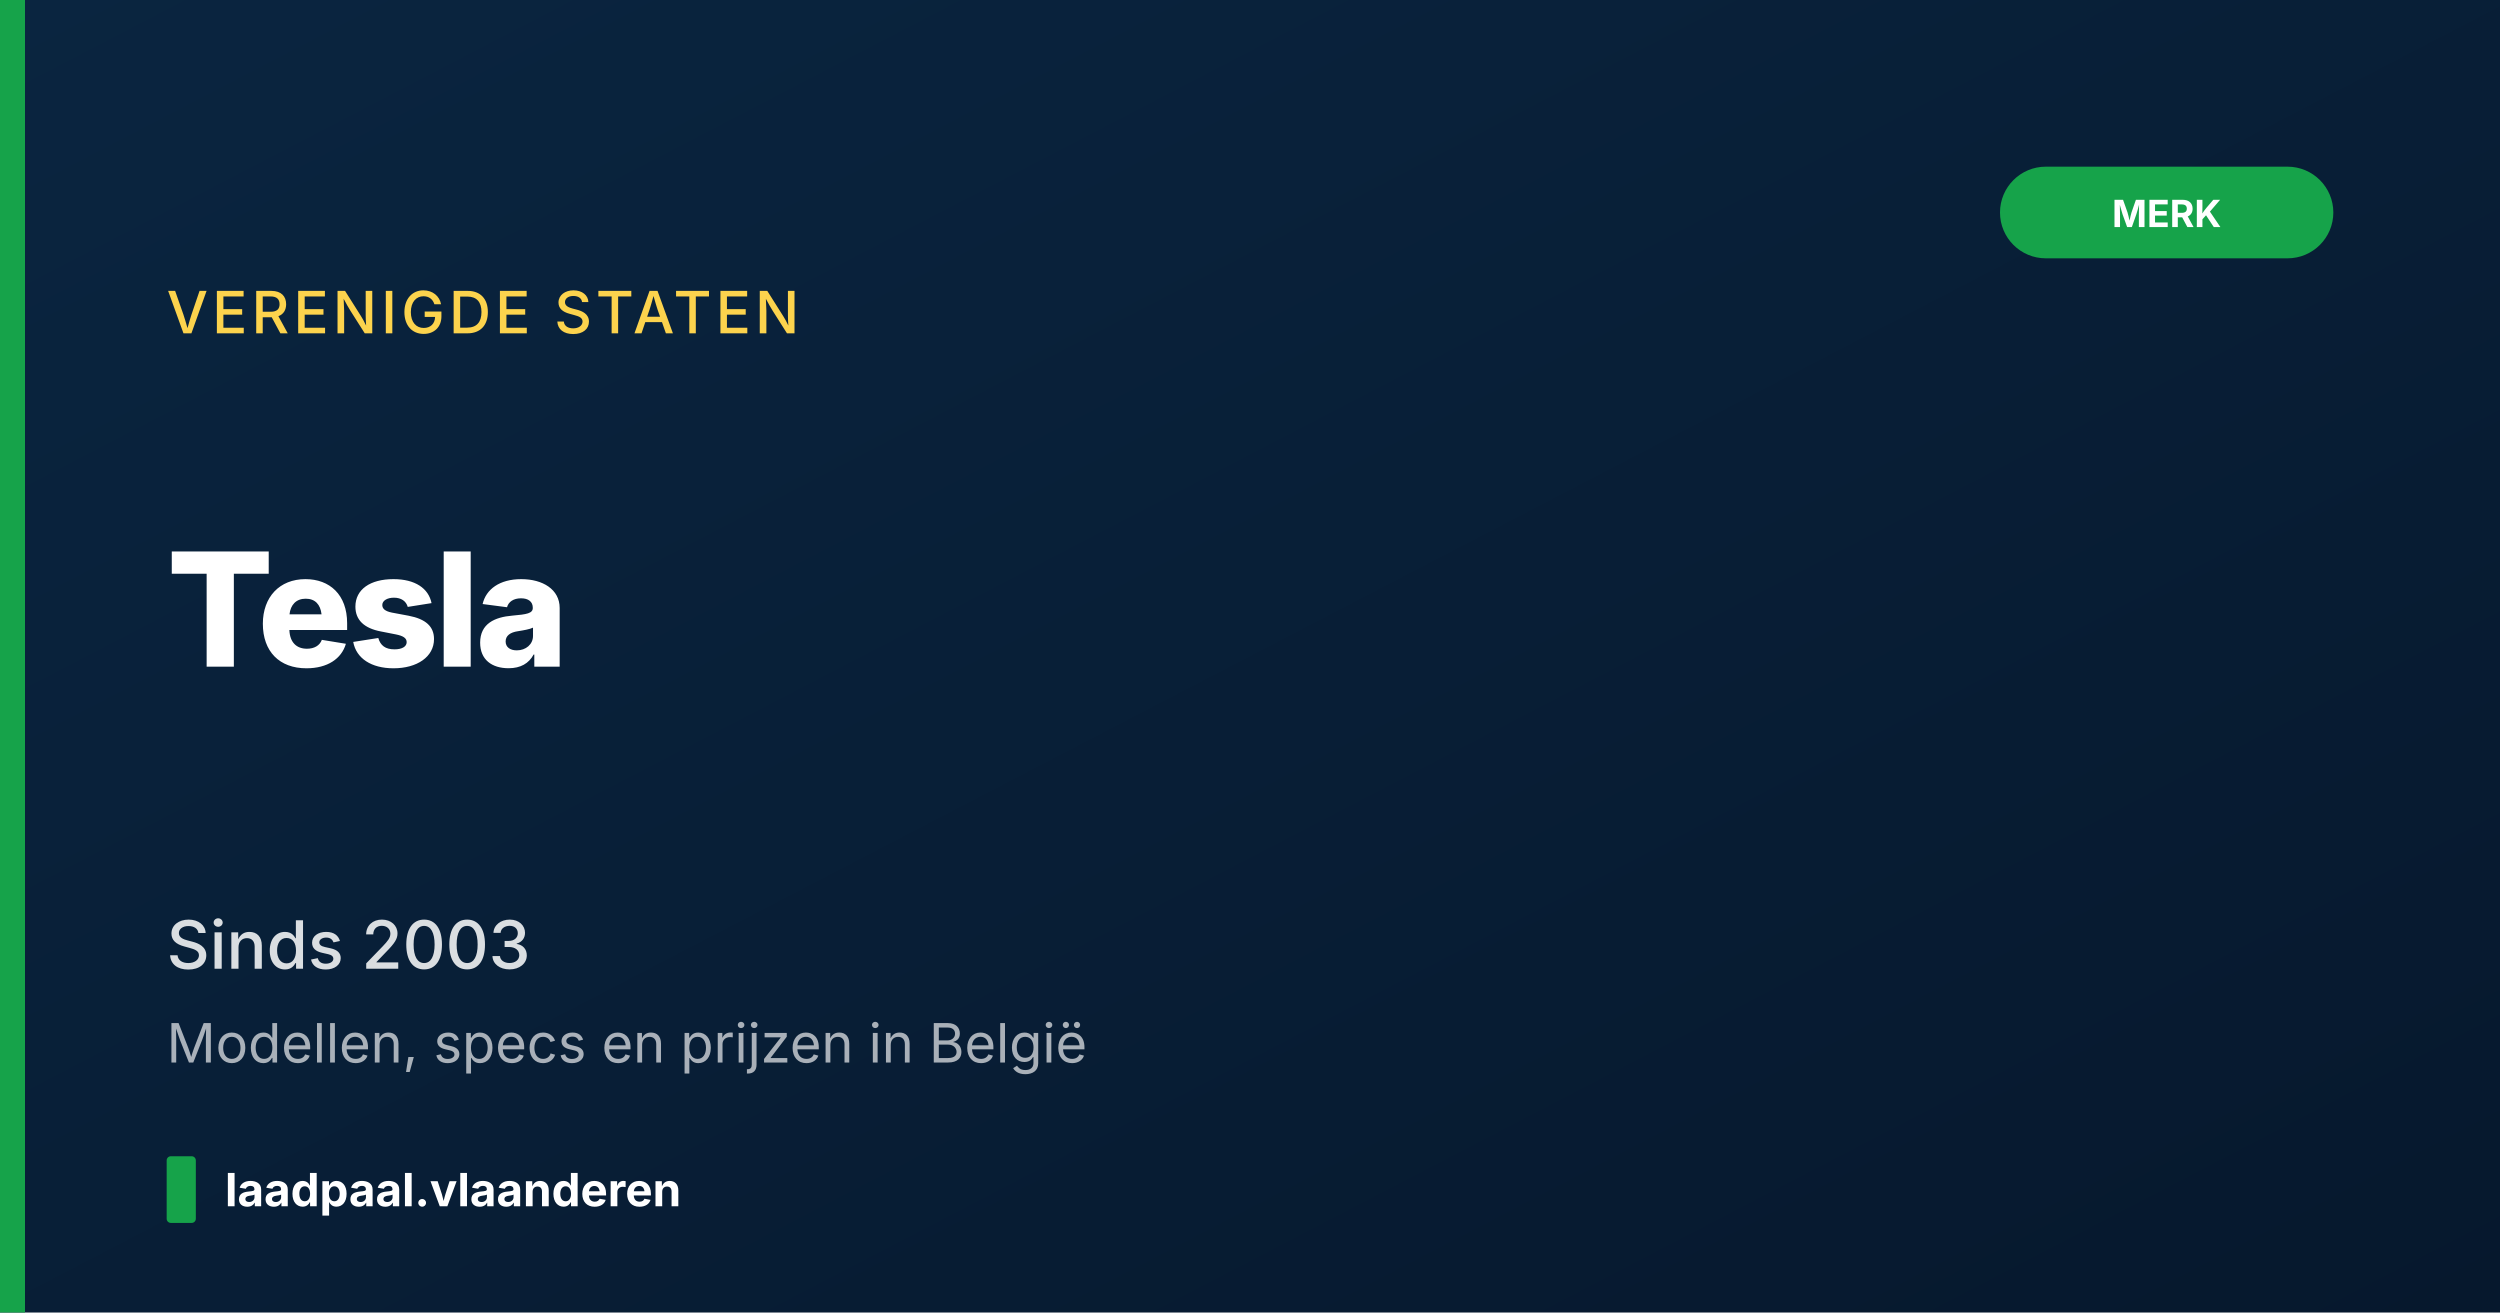
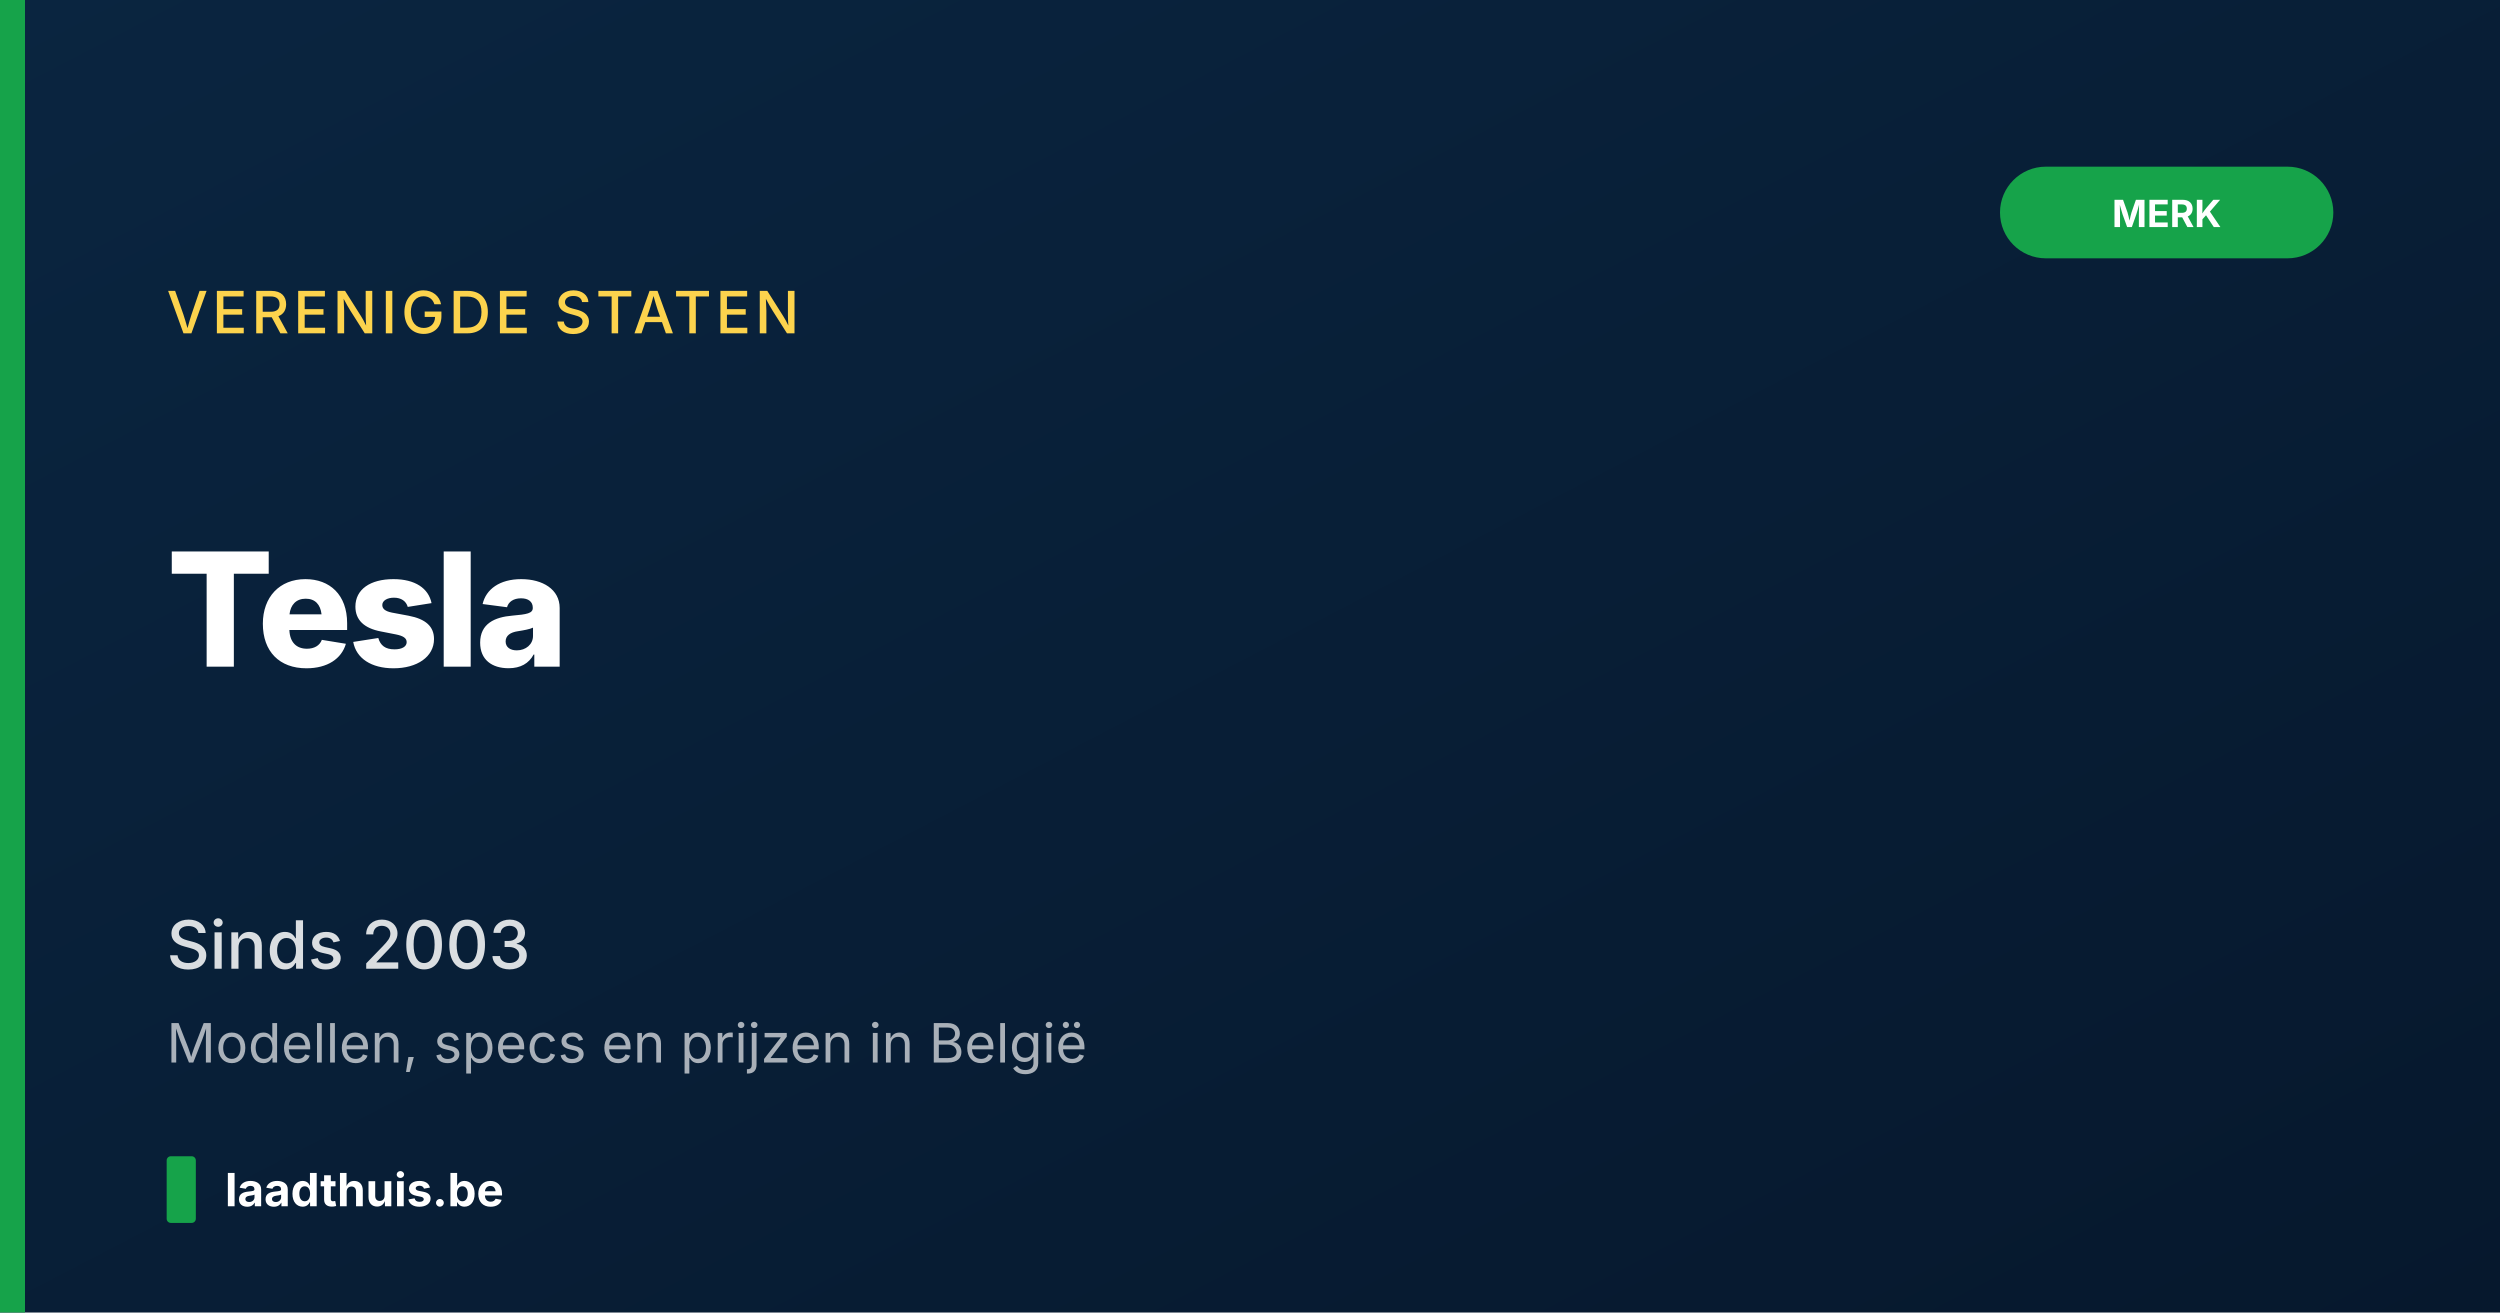
<svg xmlns="http://www.w3.org/2000/svg" width="1200" height="630" viewBox="0 0 1200 630">
  <defs>
    <linearGradient id="bg" x1="0" y1="0" x2="1" y2="1">
      <stop offset="0%" stop-color="#0A2540" />
      <stop offset="100%" stop-color="#06182d" />
    </linearGradient>
  </defs>
  <rect width="1200" height="630" fill="url(#bg)" />
  <rect x="0" y="0" width="12" height="630" fill="#16A34A" />
  <g font-family="Inter, system-ui, -apple-system, sans-serif" fill="white">
    <text x="80" y="160" font-size="28" font-weight="500" fill="#FCD34D" letter-spacing="2">VERENIGDE STATEN</text>
    <text x="80" y="320" font-size="76" font-weight="800" letter-spacing="-2">
      <tspan x="80" dy="0">Tesla</tspan>
    </text>
    <text x="80" y="465" font-size="32" font-weight="500" opacity="0.85">Sinds 2003</text>
    <text x="80" y="510" font-size="26" font-weight="400" opacity="0.65">Modellen, specs en prijzen in België</text>
  </g>
  <g transform="translate(80 555)">
    <rect width="14" height="32" rx="2" fill="#16A34A" />
-     <text x="28" y="24" font-family="Inter, system-ui, -apple-system, sans-serif" font-size="22" font-weight="700" fill="white">laadpaal.vlaanderen</text>
+     <text x="28" y="24" font-family="Inter, system-ui, -apple-system, sans-serif" font-size="22" font-weight="700" fill="white">laadthuis.be</text>
  </g>
  <g transform="translate(960 80)">
    <rect width="160" height="44" rx="22" fill="#16A34A" />
    <text x="80" y="29" text-anchor="middle" font-family="Inter, system-ui, -apple-system, sans-serif" font-size="18" font-weight="700" fill="white">MERK</text>
  </g>
</svg>
